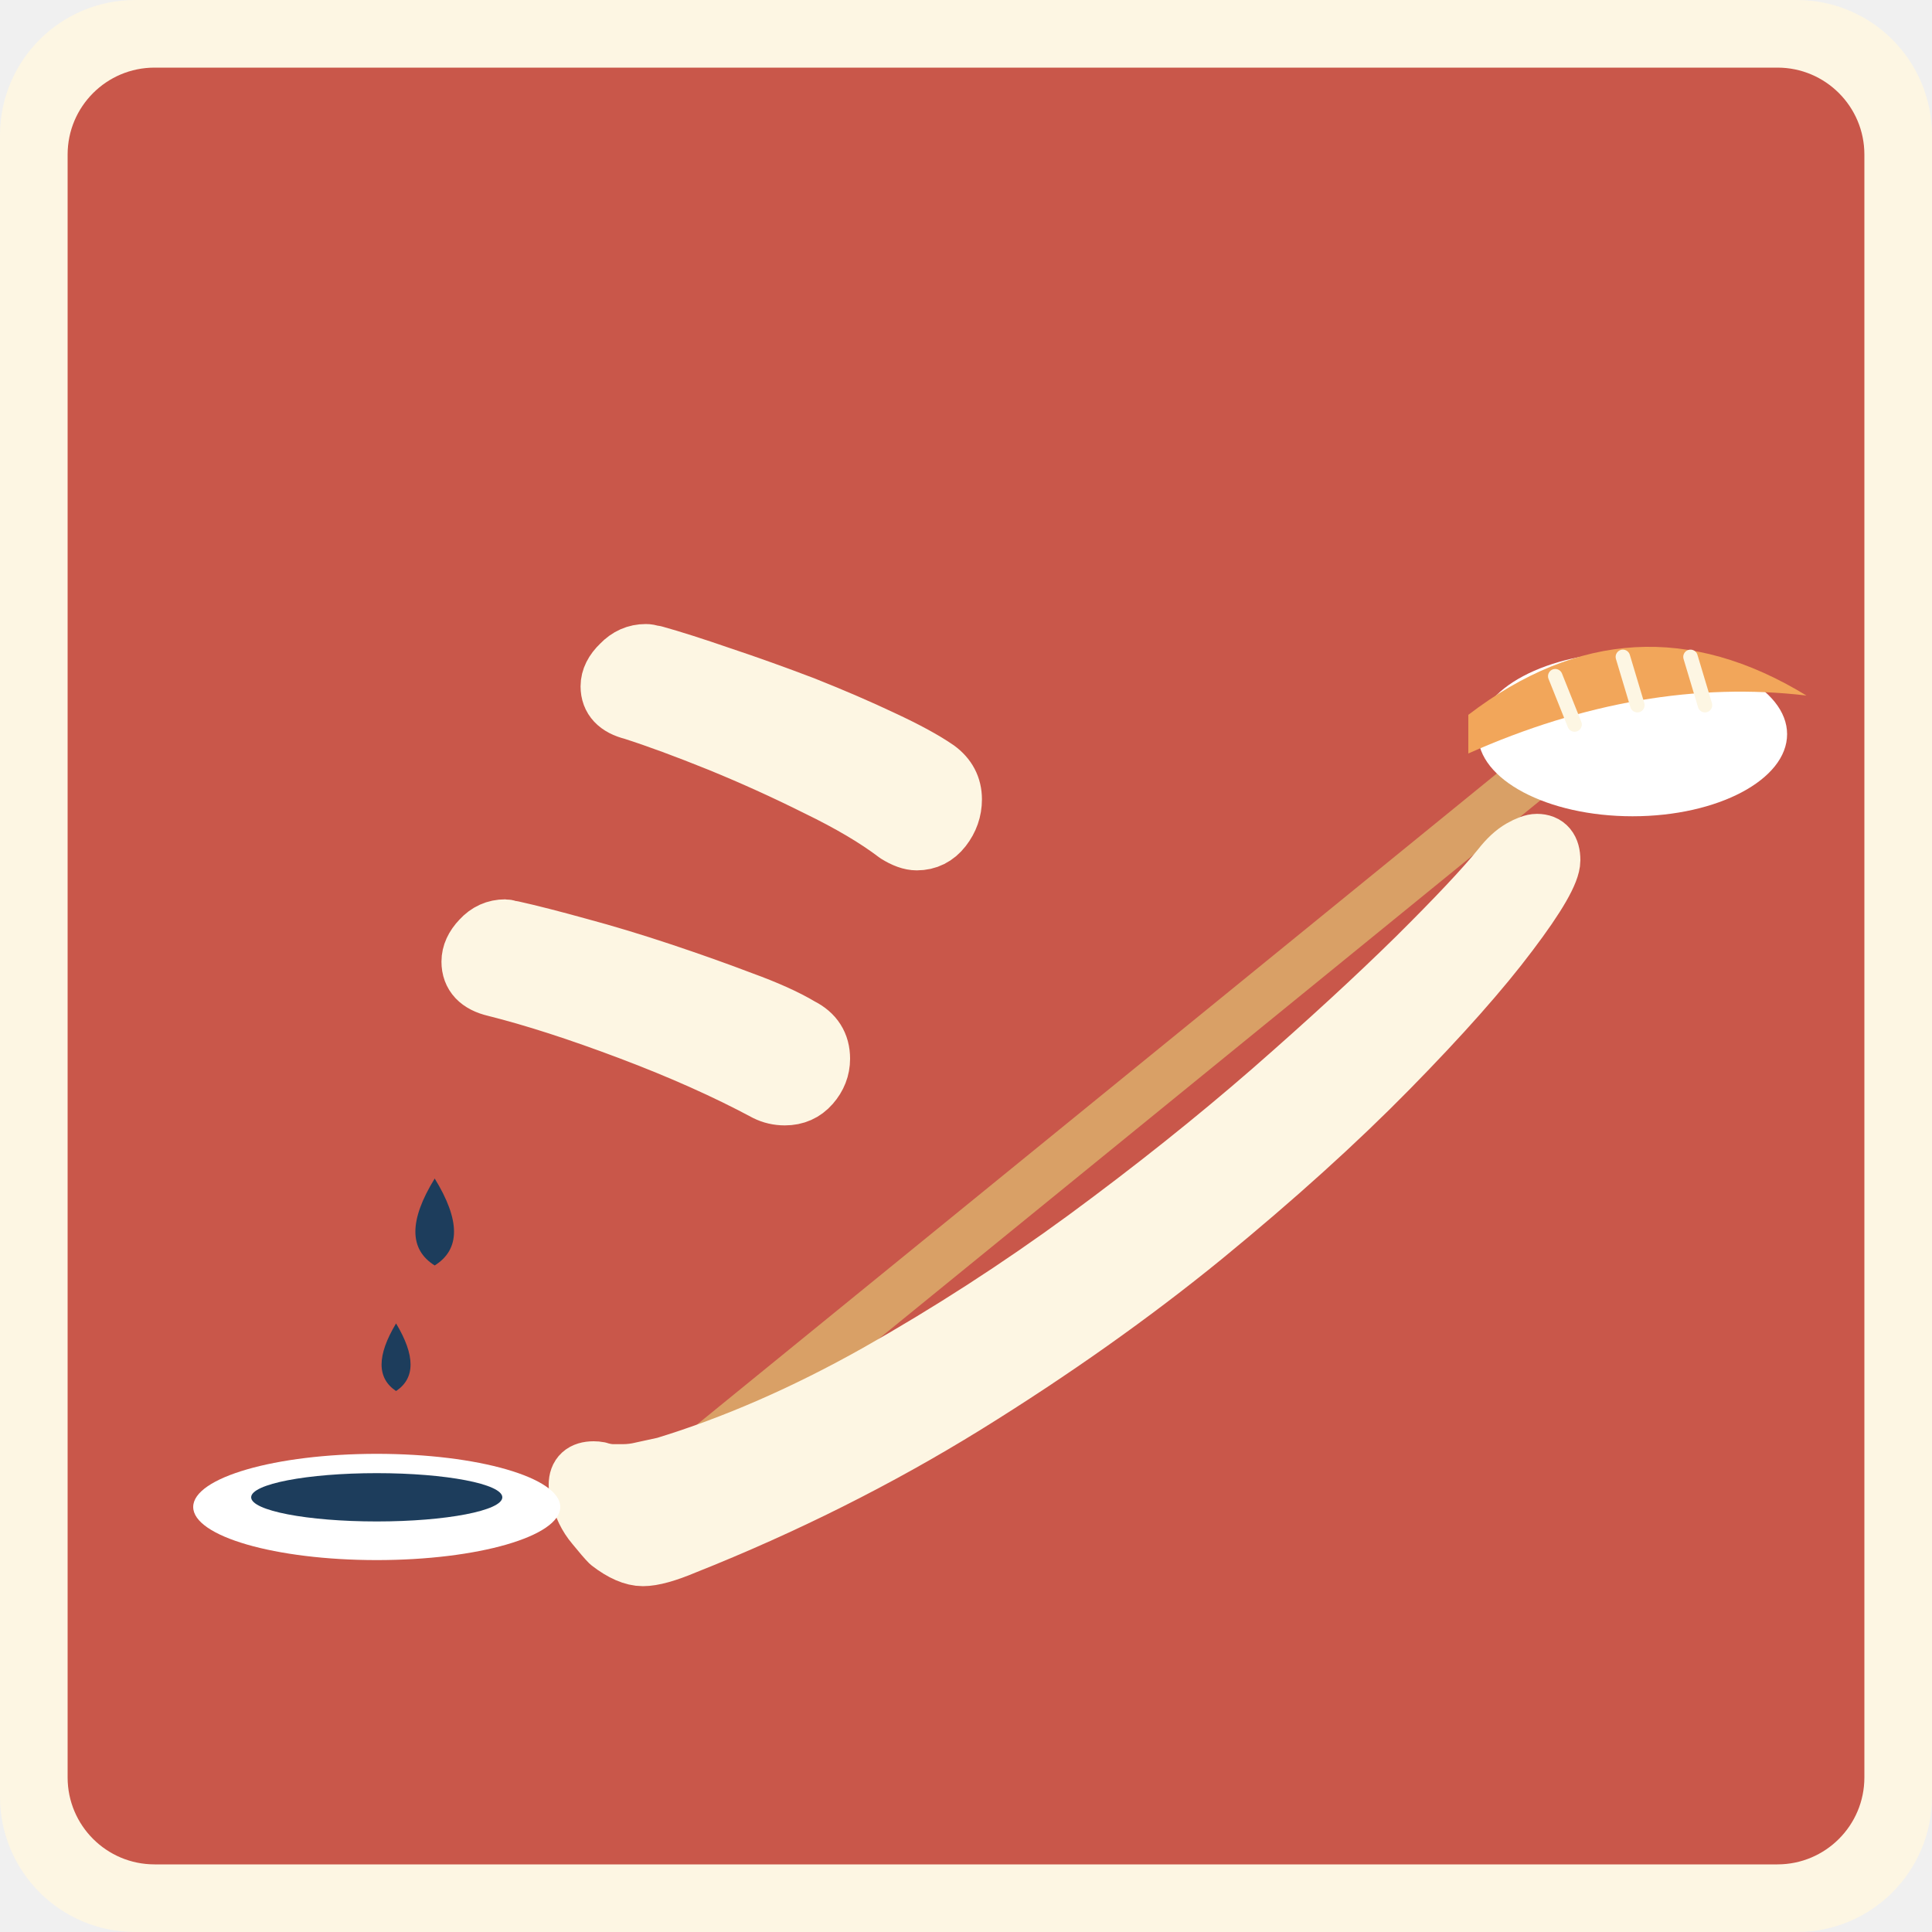
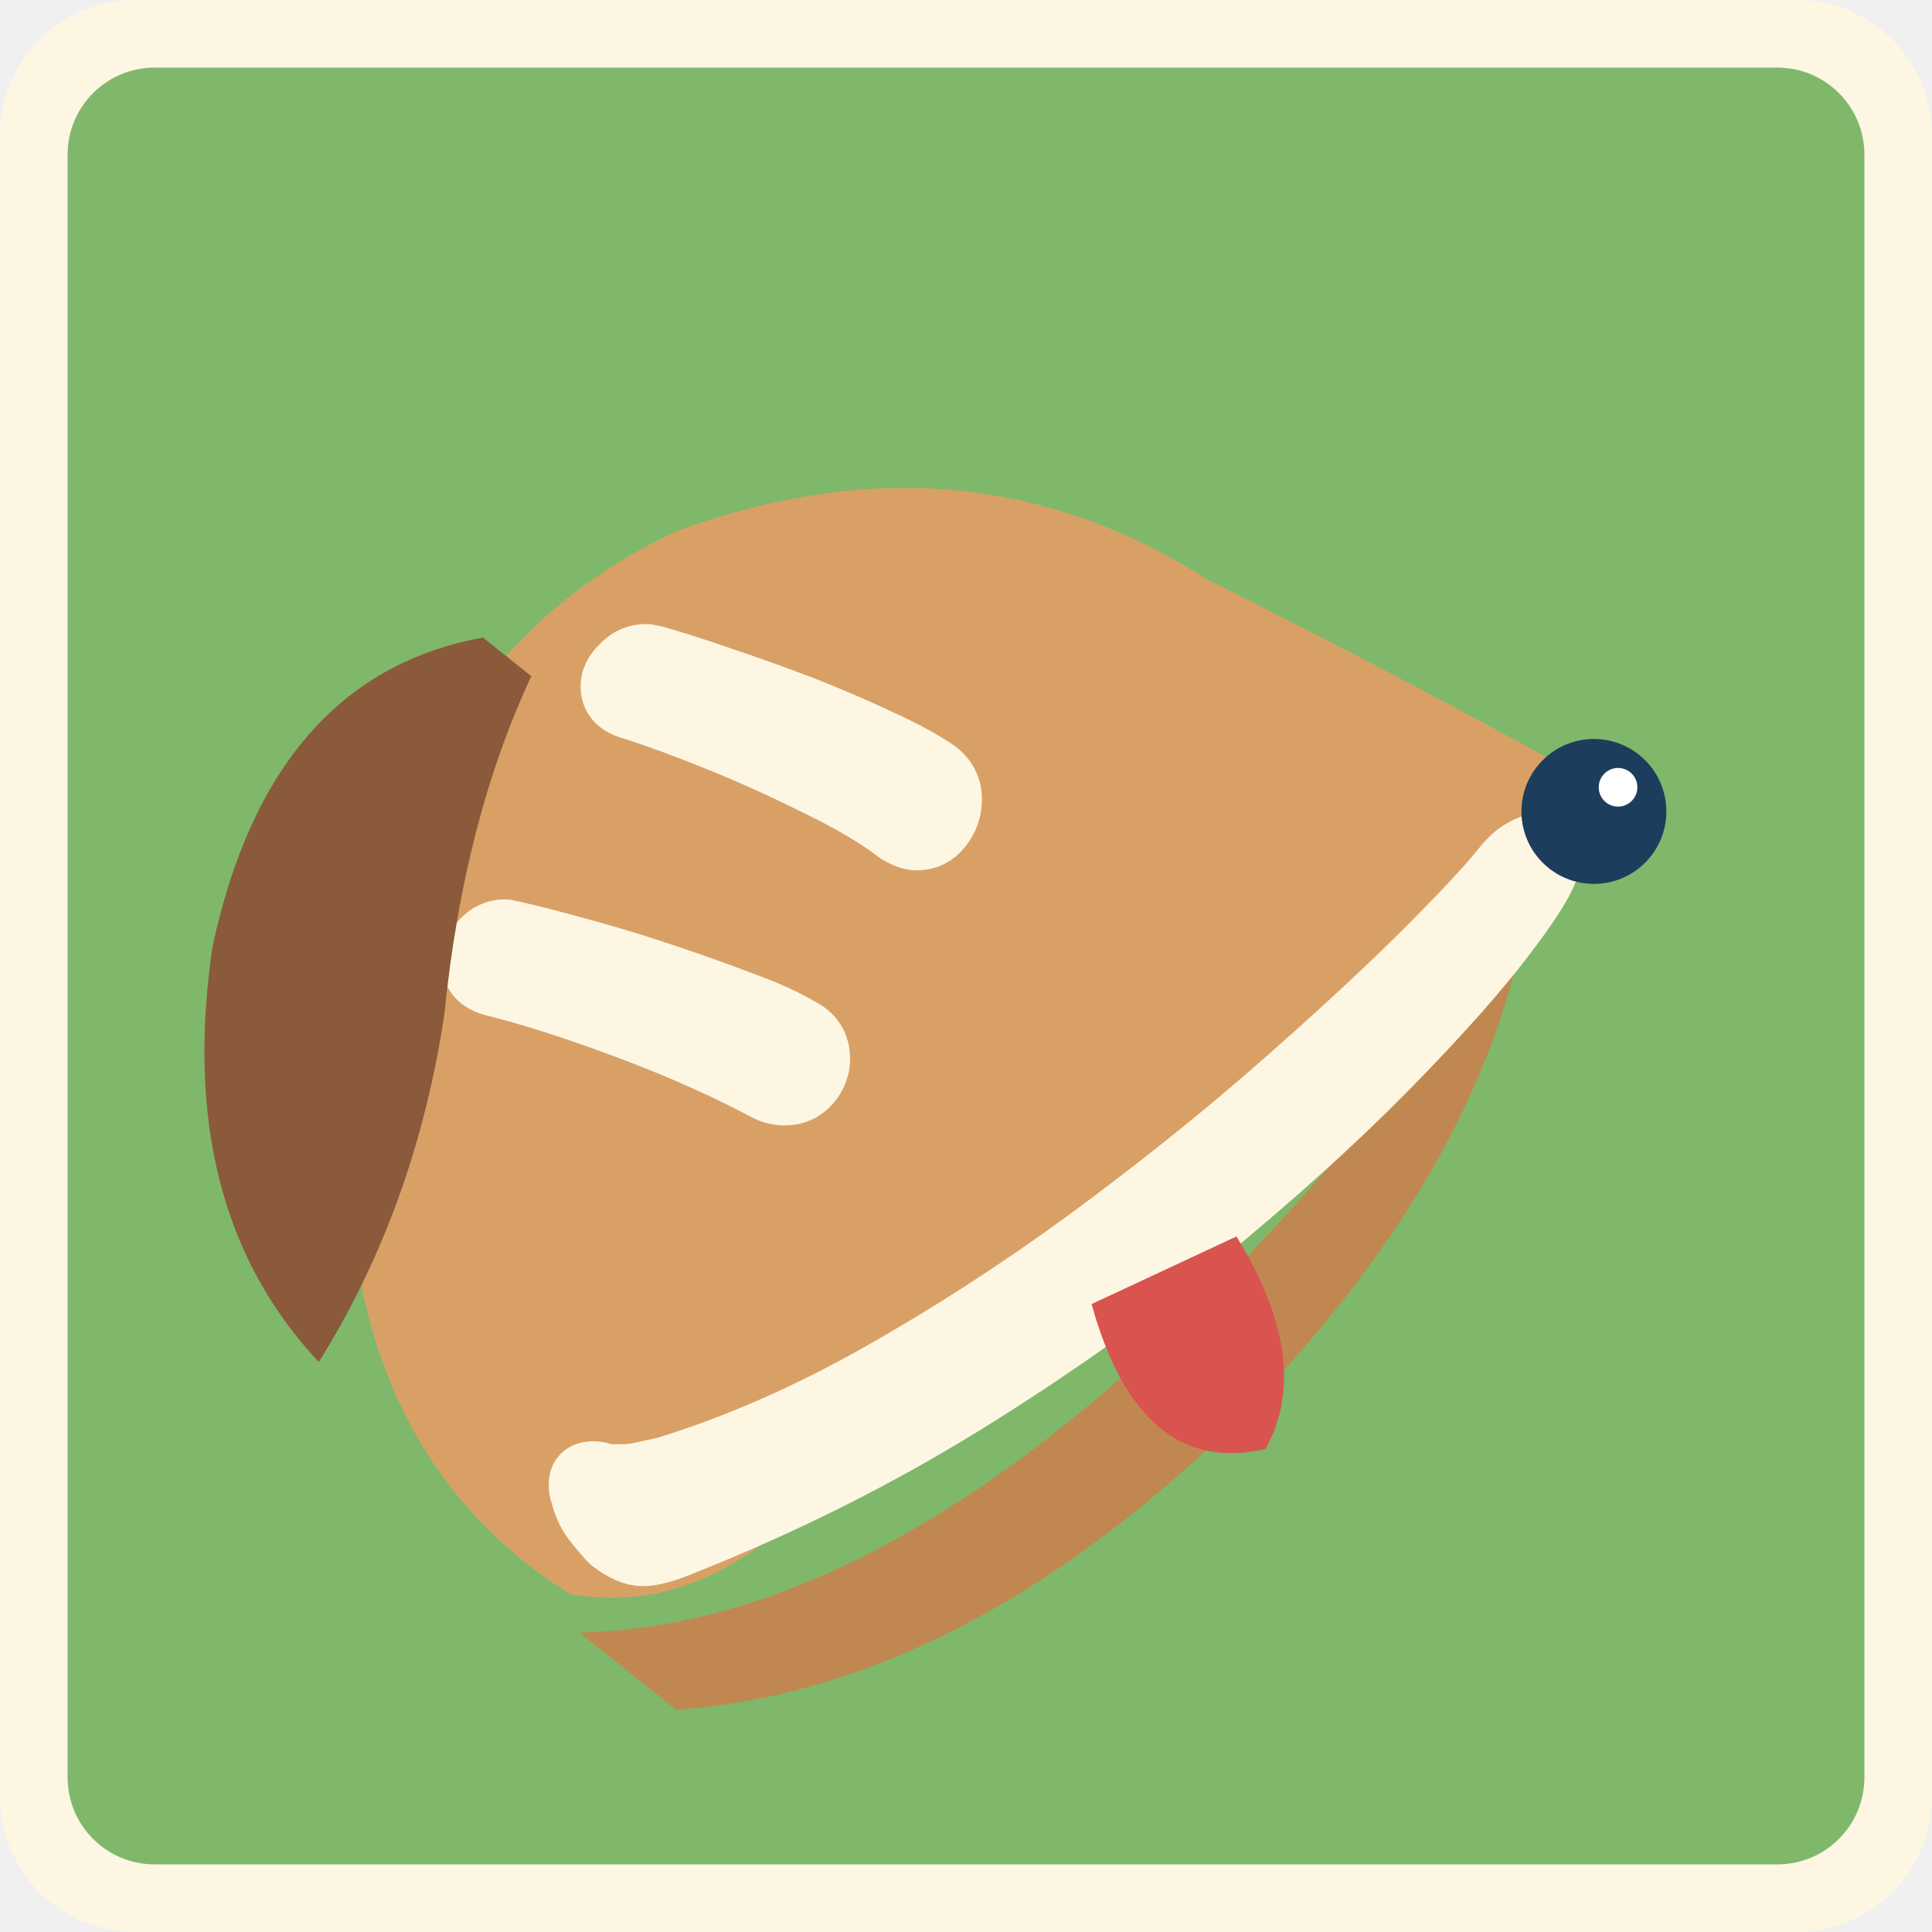
<svg xmlns="http://www.w3.org/2000/svg" viewBox="0 0 400 400">
  <rect width="400" height="400" rx="28" fill="#fdf6e3" />
  <defs>
    <clipPath id="card">
      <rect x="14" y="14" width="372" height="372" rx="18" />
    </clipPath>
  </defs>
-   <rect x="14" y="14" width="372" height="372" rx="18" fill="#c9574a" />
+   <rect x="14" y="14" width="372" height="372" rx="18" fill="#7fb86a" />
  <g clip-path="url(#card)">
-     <path d="M146 300L318 160" stroke="#d9a066" stroke-width="10" stroke-linecap="round" />
+     <path d="M118 330Q70 300 72 230Q76 140 140 110Q200 88 250 120Q290 140 326 160Q338 176 322 186Q250 250 160 318Q140 334 118 330Z" fill="#d9a066" />
+     <path d="M120 338Q210 336 316 190Q306 246 250 300Q196 350 140 354Z" fill="#c08850" />
  </g>
  <path id="glyph" d="M131.0 147.2Q138.5 149.6 148.9 153.8Q159.2 158.0 169.2 163.0Q179.3 167.9 185.6 172.7Q188.0 174.2 189.8 174.2Q193.1 174.2 195.2 171.5Q197.3 168.8 197.3 165.5Q197.3 161.6 194.0 159.2Q190.1 156.5 182.8 153.1Q175.4 149.6 166.6 146.1Q157.7 142.7 149.3 139.9Q140.9 137.0 135.5 135.5Q135.2 135.5 134.8 135.4Q134.3 135.2 133.7 135.2Q130.7 135.2 128.5 137.5Q126.2 139.7 126.2 142.1Q126.2 146.0 131.0 147.2ZM137.6 303.5Q134.9 304.1 133.0 304.5Q131.0 305.0 128.9 305.0Q128.0 305.0 127.0 305.0Q125.9 305.0 124.7 304.7Q124.4 304.7 124.0 304.5Q123.5 304.4 122.9 304.4Q119.6 304.4 119.6 307.4Q119.6 308.6 119.9 309.2Q120.8 313.1 123.1 315.8Q125.3 318.5 126.2 319.4Q130.1 322.4 133.1 322.4Q136.1 322.4 141.8 320.0Q172.7 307.7 199.9 290.9Q227.0 274.1 249.2 256.0Q271.4 237.8 287.6 221.3Q303.8 204.8 312.5 193.2Q321.2 181.7 321.2 178.1Q321.2 174.5 318.2 174.5Q317.0 174.5 314.9 175.7Q312.8 176.9 310.7 179.6Q305.6 185.9 293.2 198.2Q280.7 210.5 263.2 225.8Q245.6 241.1 224.8 256.4Q203.9 271.7 181.6 284.3Q159.2 296.9 137.6 303.5ZM162.5 227.0Q165.8 227.0 167.9 224.6Q170.0 222.2 170.0 219.2Q170.0 214.7 165.8 212.6Q161.3 209.9 153.6 207.1Q146.0 204.2 137.0 201.2Q128.0 198.2 119.8 196.0Q111.5 193.7 106.1 192.5Q105.8 192.5 105.4 192.4Q104.9 192.2 104.6 192.2Q101.6 192.2 99.5 194.5Q97.4 196.7 97.4 199.1Q97.4 203.3 102.5 204.5Q114.5 207.5 130.4 213.5Q146.3 219.5 158.6 226.1Q160.4 227.0 162.5 227.0Z" fill="#fdf6e3" stroke="#fdf6e3" stroke-width="12" stroke-linejoin="round" />
  <g clip-path="url(#card)">
-     <ellipse cx="338" cy="152" rx="32" ry="17" fill="#ffffff" />
-     <path d="M304 148Q338 122 374 144Q340 140 304 156Z" fill="#f2a65a" />
-     <path d="M322 140l4 10M336 136l3 10M350 136l3 10" stroke="#fdf6e3" stroke-width="3" stroke-linecap="round" />
-     <path d="M90 244q-8 13 0 18q8-5 0-18Z" fill="#1d3d5c" />
-     <path d="M82 274q-6 10 0 14q6-4 0-14Z" fill="#1d3d5c" />
-     <ellipse cx="78" cy="312" rx="38" ry="11" fill="#ffffff" />
-     <ellipse cx="78" cy="310" rx="26" ry="5" fill="#1d3d5c" />
+     <path d="M100 132Q56 140 44 196Q36 250 66 282Q86 250 92 210Q96 170 110 140Z" fill="#8a5a3b" />
+     <circle cx="330" cy="168" r="15" fill="#1d3d5c" />
+     <circle cx="335" cy="163" r="4" fill="#ffffff" />
+     <path d="M226 270Q236 306 262 300Q272 282 256 256Z" fill="#d9534f" />
  </g>
</svg>
